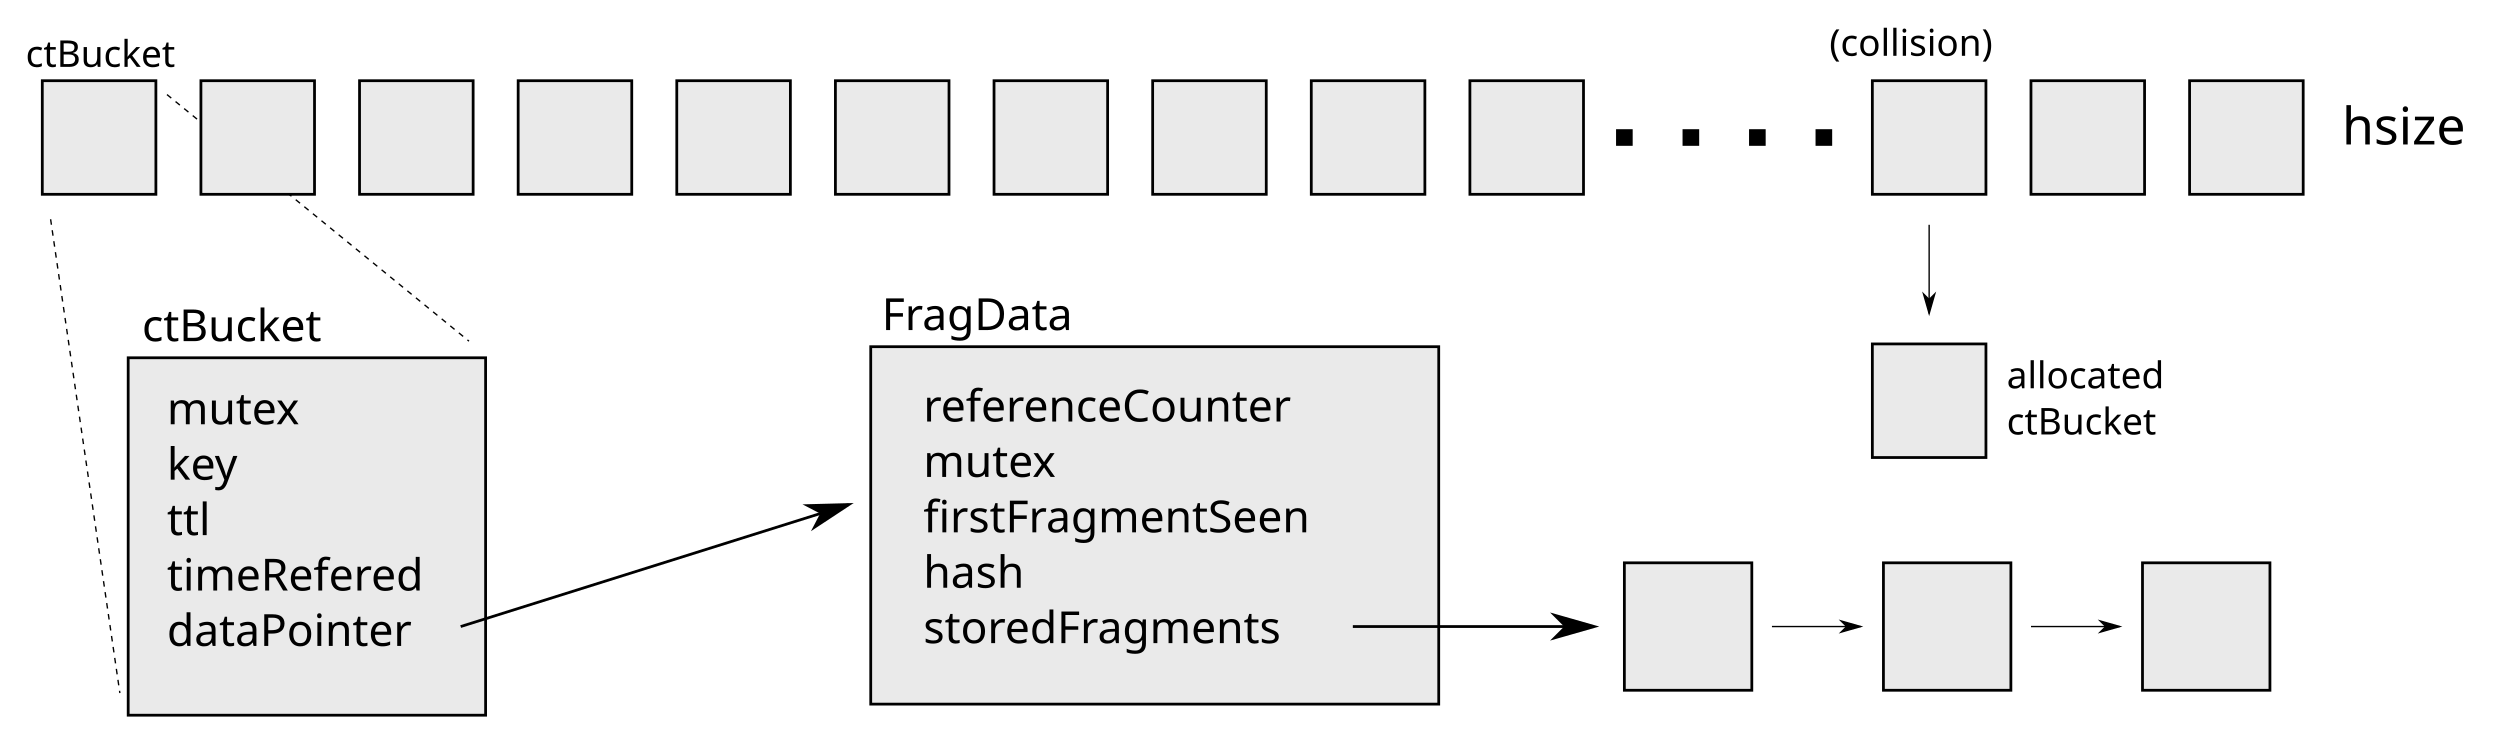
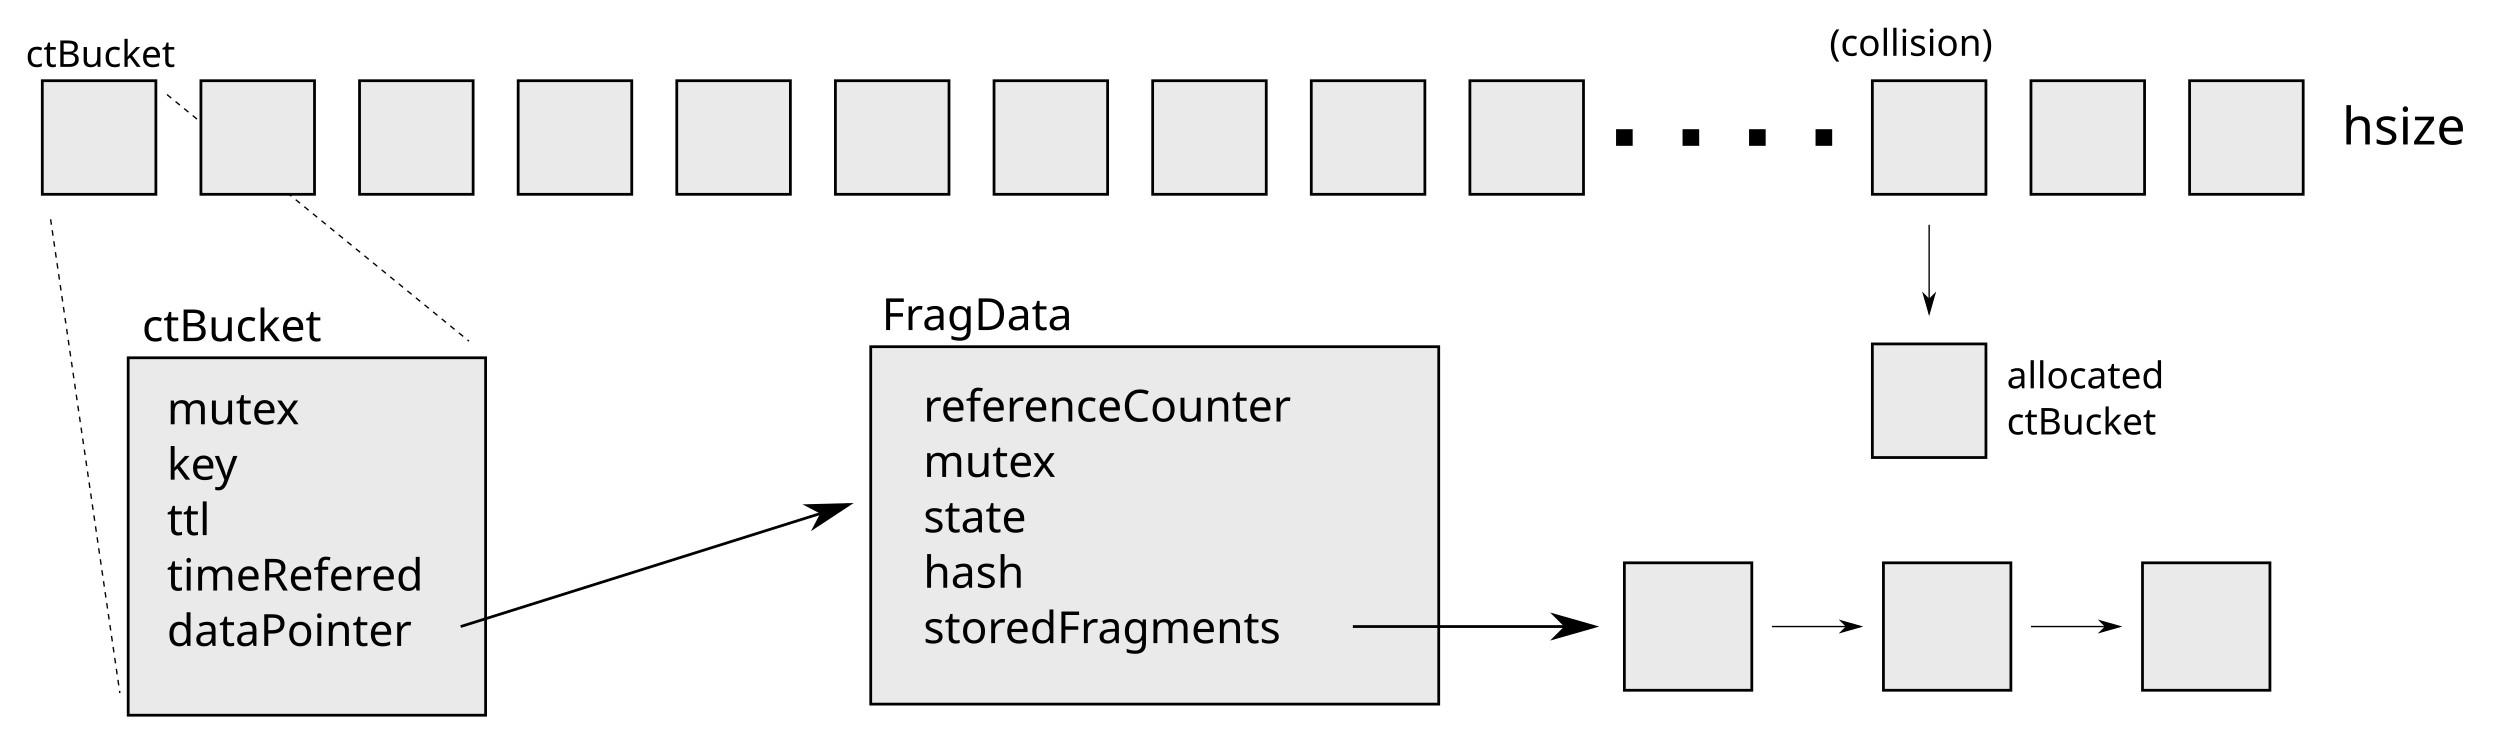
<svg xmlns="http://www.w3.org/2000/svg" xmlns:xlink="http://www.w3.org/1999/xlink" width="902.296" height="268.63" viewBox="0 0 902.296 268.63" version="1.1" id="SVGRoot">
  <defs id="defs3737">
    <marker orient="auto" refY="0" refX="0" id="marker4336" style="overflow:visible">
      <path id="path4334" d="M 0,0 5,-5 -12.5,0 5,5 Z" style="fill:#000000;fill-opacity:1;fill-rule:evenodd;stroke:#000000;stroke-width:1pt;stroke-opacity:1" transform="matrix(-0.8,0,0,-0.8,-10,0)" />
    </marker>
    <marker style="overflow:visible" id="marker1190" refX="0" refY="0" orient="auto">
      <path transform="matrix(-0.8,0,0,-0.8,-10,0)" style="fill:#000000;fill-opacity:1;fill-rule:evenodd;stroke:#000000;stroke-width:1pt;stroke-opacity:1" d="M 0,0 5,-5 -12.5,0 5,5 Z" id="path1188" />
    </marker>
    <marker style="overflow:visible" id="marker1284" refX="0" refY="0" orient="auto">
      <path transform="matrix(-0.8,0,0,-0.8,-10,0)" style="fill:#000000;fill-opacity:1;fill-rule:evenodd;stroke:#000000;stroke-width:1pt;stroke-opacity:1" d="M 0,0 5,-5 -12.5,0 5,5 Z" id="path1282" />
    </marker>
    <marker style="overflow:visible" id="marker1203" refX="0" refY="0" orient="auto">
      <path transform="matrix(-0.8,0,0,-0.8,-10,0)" style="fill:#000000;fill-opacity:1;fill-rule:evenodd;stroke:#000000;stroke-width:1pt;stroke-opacity:1" d="M 0,0 5,-5 -12.5,0 5,5 Z" id="path1201" />
    </marker>
    <marker orient="auto" refY="0" refX="0" id="marker5317" style="overflow:visible">
      <path id="path5315" d="m -2.5,-1 c 0,2.76 -2.24,5 -5,5 -2.76,0 -5,-2.24 -5,-5 0,-2.76 2.24,-5 5,-5 2.76,0 5,2.24 5,5 z" style="fill:#000000;fill-opacity:1;fill-rule:evenodd;stroke:#000000;stroke-width:1pt;stroke-opacity:1" transform="matrix(0.8,0,0,0.8,5.92,0.8)" />
    </marker>
    <marker orient="auto" refY="0" refX="0" id="Arrow1Lend-3" style="overflow:visible">
      <path id="path870-6" d="M 0,0 5,-5 -12.5,0 5,5 Z" style="fill:#000000;fill-opacity:1;fill-rule:evenodd;stroke:#000000;stroke-width:1pt;stroke-opacity:1" transform="matrix(-0.8,0,0,-0.8,-10,0)" />
    </marker>
    <marker orient="auto" refY="0" refX="0" id="Arrow1Lend-5" style="overflow:visible">
      <path id="path870-3" d="M 0,0 5,-5 -12.5,0 5,5 Z" style="fill:#000000;fill-opacity:1;fill-rule:evenodd;stroke:#000000;stroke-width:1pt;stroke-opacity:1" transform="matrix(-0.8,0,0,-0.8,-10,0)" />
    </marker>
  </defs>
  <g id="layer1" transform="translate(-102.2357,-184.3698)">
    <rect style="opacity:1;vector-effect:none;fill:#eaeaea;fill-opacity:1;stroke:#000000;stroke-width:1;stroke-linecap:butt;stroke-linejoin:miter;stroke-miterlimit:4;stroke-dasharray:none;stroke-dashoffset:0;stroke-opacity:1;marker:none" id="rect944" width="41" height="41" x="835.25" y="213.5" />
    <use x="0" y="0" xlink:href="#rect944" id="use946" transform="translate(-57.25)" width="100%" height="100%" />
    <use x="0" y="0" xlink:href="#use946" id="use948" transform="translate(-145.25)" width="100%" height="100%" />
    <use x="0" y="0" xlink:href="#use948" id="use950" transform="translate(-57.25)" width="100%" height="100%" />
    <use x="0" y="0" xlink:href="#use950" id="use952" transform="translate(-57.25)" width="100%" height="100%" />
    <use x="0" y="0" xlink:href="#use952" id="use954" transform="translate(-57.25)" width="100%" height="100%" />
    <use x="0" y="0" xlink:href="#use954" id="use956" transform="translate(-57.25)" width="100%" height="100%" />
    <use x="0" y="0" xlink:href="#use956" id="use958" transform="translate(-57.25)" width="100%" height="100%" />
    <use x="0" y="0" xlink:href="#use958" id="use960" transform="translate(-57.25)" width="100%" height="100%" />
    <use x="0" y="0" xlink:href="#use960" id="use962" transform="translate(-57.25)" width="100%" height="100%" />
    <path style="fill:none;stroke:#000000;stroke-width:0.5;stroke-linecap:butt;stroke-linejoin:miter;stroke-miterlimit:4;stroke-dasharray:2, 2;stroke-dashoffset:0;stroke-opacity:1" d="m 162.5,218.5 109,89" id="path996" />
    <use x="0" y="0" xlink:href="#use962" id="use964" transform="translate(-57.25)" width="100%" height="100%" />
    <use x="0" y="0" xlink:href="#use964" id="use966" transform="translate(-57.25)" width="100%" height="100%" />
    <use x="0" y="0" xlink:href="#use966" id="use968" transform="translate(775)" width="100%" height="100%" />
    <path style="fill:none;stroke:#000000;stroke-width:6;stroke-linecap:butt;stroke-linejoin:miter;stroke-miterlimit:4;stroke-dasharray:6, 18;stroke-dashoffset:0;stroke-opacity:1" d="m 685.5,234 h 83" id="path970" />
    <text xml:space="preserve" style="font-style:normal;font-weight:normal;font-size:18.667px;line-height:1.25;font-family:sans-serif;letter-spacing:0px;word-spacing:0px;fill:#000000;fill-opacity:1;stroke:none" x="947.5" y="236.5" id="text974">
      <tspan id="tspan972" x="947.5" y="236.5">hsize</tspan>
    </text>
    <rect style="opacity:1;vector-effect:none;fill:#eaeaea;fill-opacity:1;stroke:#000000;stroke-width:1;stroke-linecap:butt;stroke-linejoin:miter;stroke-miterlimit:4;stroke-dasharray:none;stroke-dashoffset:0;stroke-opacity:1;marker:none" id="rect976" width="129" height="129" x="148.5" y="313.5" />
    <text xml:space="preserve" style="font-style:normal;font-weight:normal;font-size:13.333px;line-height:1.25;font-family:sans-serif;letter-spacing:0px;word-spacing:0px;fill:#000000;fill-opacity:1;stroke:none" x="111.5" y="208.5" id="text980">
      <tspan id="tspan978" x="111.5" y="208.5">ctBucket</tspan>
    </text>
    <text xml:space="preserve" style="font-style:normal;font-weight:normal;font-size:16px;line-height:1.25;font-family:sans-serif;letter-spacing:0px;word-spacing:0px;fill:#000000;fill-opacity:1;stroke:none" x="162.5" y="337.5" id="text984">
      <tspan id="tspan982" x="162.5" y="337.5">mutex</tspan>
      <tspan x="162.5" y="357.5" id="tspan986">key</tspan>
      <tspan x="162.5" y="377.5" id="tspan988">ttl</tspan>
      <tspan x="162.5" y="397.5" id="tspan990">timeRefered</tspan>
      <tspan x="162.5" y="417.5" id="tspan992">dataPointer</tspan>
    </text>
    <path style="opacity:1;vector-effect:none;fill:none;fill-opacity:1;stroke:#000000;stroke-width:0.5;stroke-linecap:butt;stroke-linejoin:miter;stroke-miterlimit:4;stroke-dasharray:2, 2;stroke-dashoffset:0;stroke-opacity:1" d="m 120.5,263.5 25,171" id="path994" />
    <rect style="opacity:1;vector-effect:none;fill:#eaeaea;fill-opacity:1;stroke:#000000;stroke-width:1;stroke-linecap:butt;stroke-linejoin:miter;stroke-miterlimit:4;stroke-dasharray:none;stroke-dashoffset:0;stroke-opacity:1;marker:none" id="rect1012" width="205" height="129" x="416.5" y="309.5" />
    <text xml:space="preserve" style="font-style:normal;font-weight:normal;font-size:16px;line-height:1.25;font-family:sans-serif;letter-spacing:0px;word-spacing:0px;fill:#000000;fill-opacity:1;stroke:none" x="420.5" y="303.5" id="text1084">
      <tspan id="tspan1082" x="420.5" y="303.5">FragData</tspan>
    </text>
    <text xml:space="preserve" style="font-style:normal;font-weight:normal;font-size:18.667px;line-height:1.25;font-family:sans-serif;letter-spacing:0px;word-spacing:0px;fill:#000000;fill-opacity:1;stroke:none" x="870.5" y="310.5" id="text1088">
      <tspan id="tspan1086" x="870.5" y="327.016" />
    </text>
    <path style="fill:none;stroke:#000000;stroke-width:1px;stroke-linecap:butt;stroke-linejoin:miter;stroke-opacity:1;marker-end:url(#marker1284)" d="m 268.5,410.5 140,-44" id="path1090" />
    <text xml:space="preserve" style="font-style:normal;font-weight:normal;font-size:16px;line-height:1.25;font-family:sans-serif;letter-spacing:0px;word-spacing:0px;fill:#000000;fill-opacity:1;stroke:none" x="435.5" y="336.5" id="text1106">
      <tspan x="435.5" y="336.5" id="tspan1108">referenceCounter</tspan>
      <tspan x="435.5" y="356.5" id="tspan926">mutex</tspan>
-       <tspan x="435.5" y="376.5" id="tspan1110">firstFragmentSeen</tspan>
+       <tspan x="435.5" y="376.5" id="tspan1110">state</tspan>
      <tspan x="435.5" y="396.5" id="tspan4420">hash</tspan>
      <tspan x="435.5" y="416.5" id="tspan1116">storedFragments</tspan>
      <tspan x="435.5" y="436.5" id="tspan1114" />
    </text>
    <rect style="opacity:1;vector-effect:none;fill:#eaeaea;fill-opacity:1;stroke:#000000;stroke-width:1;stroke-linecap:butt;stroke-linejoin:miter;stroke-miterlimit:4;stroke-dasharray:none;stroke-dashoffset:0;stroke-opacity:1;marker:none" id="rect1118" width="46" height="46" x="782" y="387.5" />
    <use x="0" y="0" xlink:href="#rect1118" id="use1120" transform="translate(-93.5)" width="100%" height="100%" />
    <use x="0" y="0" xlink:href="#use1120" id="use1122" transform="translate(187)" width="100%" height="100%" />
    <path style="fill:none;stroke:#000000;stroke-width:0.5;stroke-linecap:butt;stroke-linejoin:miter;stroke-miterlimit:4;stroke-dasharray:none;stroke-opacity:1;marker-end:url(#marker4336)" d="m 741.765,410.5 h 32" id="path1124" />
    <use x="0" y="0" xlink:href="#path1124" id="use1184" transform="translate(93.5)" width="100%" height="100%" />
    <path style="fill:none;stroke:#000000;stroke-width:1px;stroke-linecap:butt;stroke-linejoin:miter;stroke-opacity:1;marker-end:url(#marker1190)" d="m 590.5,410.5 h 87" id="path1186" />
    <use x="0" y="0" xlink:href="#use946" id="use1258" transform="translate(0,95)" width="100%" height="100%" />
    <use x="0" y="0" xlink:href="#path1124" id="use4344" transform="rotate(90,842.6323,366.3677)" width="100%" height="100%" />
    <text id="text4406" y="324.5" x="826.5" style="font-style:normal;font-weight:normal;font-size:13.333px;line-height:1.25;font-family:sans-serif;letter-spacing:0px;word-spacing:0px;fill:#000000;fill-opacity:1;stroke:none" xml:space="preserve">
      <tspan y="324.5" x="826.5" id="tspan4404">allocated</tspan>
      <tspan y="341.167" x="826.5" id="tspan4408">ctBucket</tspan>
    </text>
    <text xml:space="preserve" style="font-style:normal;font-weight:normal;font-size:13.333px;line-height:1.25;font-family:sans-serif;letter-spacing:0px;word-spacing:0px;fill:#000000;fill-opacity:1;stroke:none" x="762.5" y="204.5" id="text4412">
      <tspan id="tspan4410" x="762.5" y="204.5">(collision)</tspan>
    </text>
    <text id="text4416" y="307.5" x="153.5" style="font-style:normal;font-weight:normal;font-size:16px;line-height:1.25;font-family:sans-serif;letter-spacing:0px;word-spacing:0px;fill:#000000;fill-opacity:1;stroke:none" xml:space="preserve">
      <tspan y="307.5" x="153.5" id="tspan4414">ctBucket</tspan>
    </text>
  </g>
</svg>
